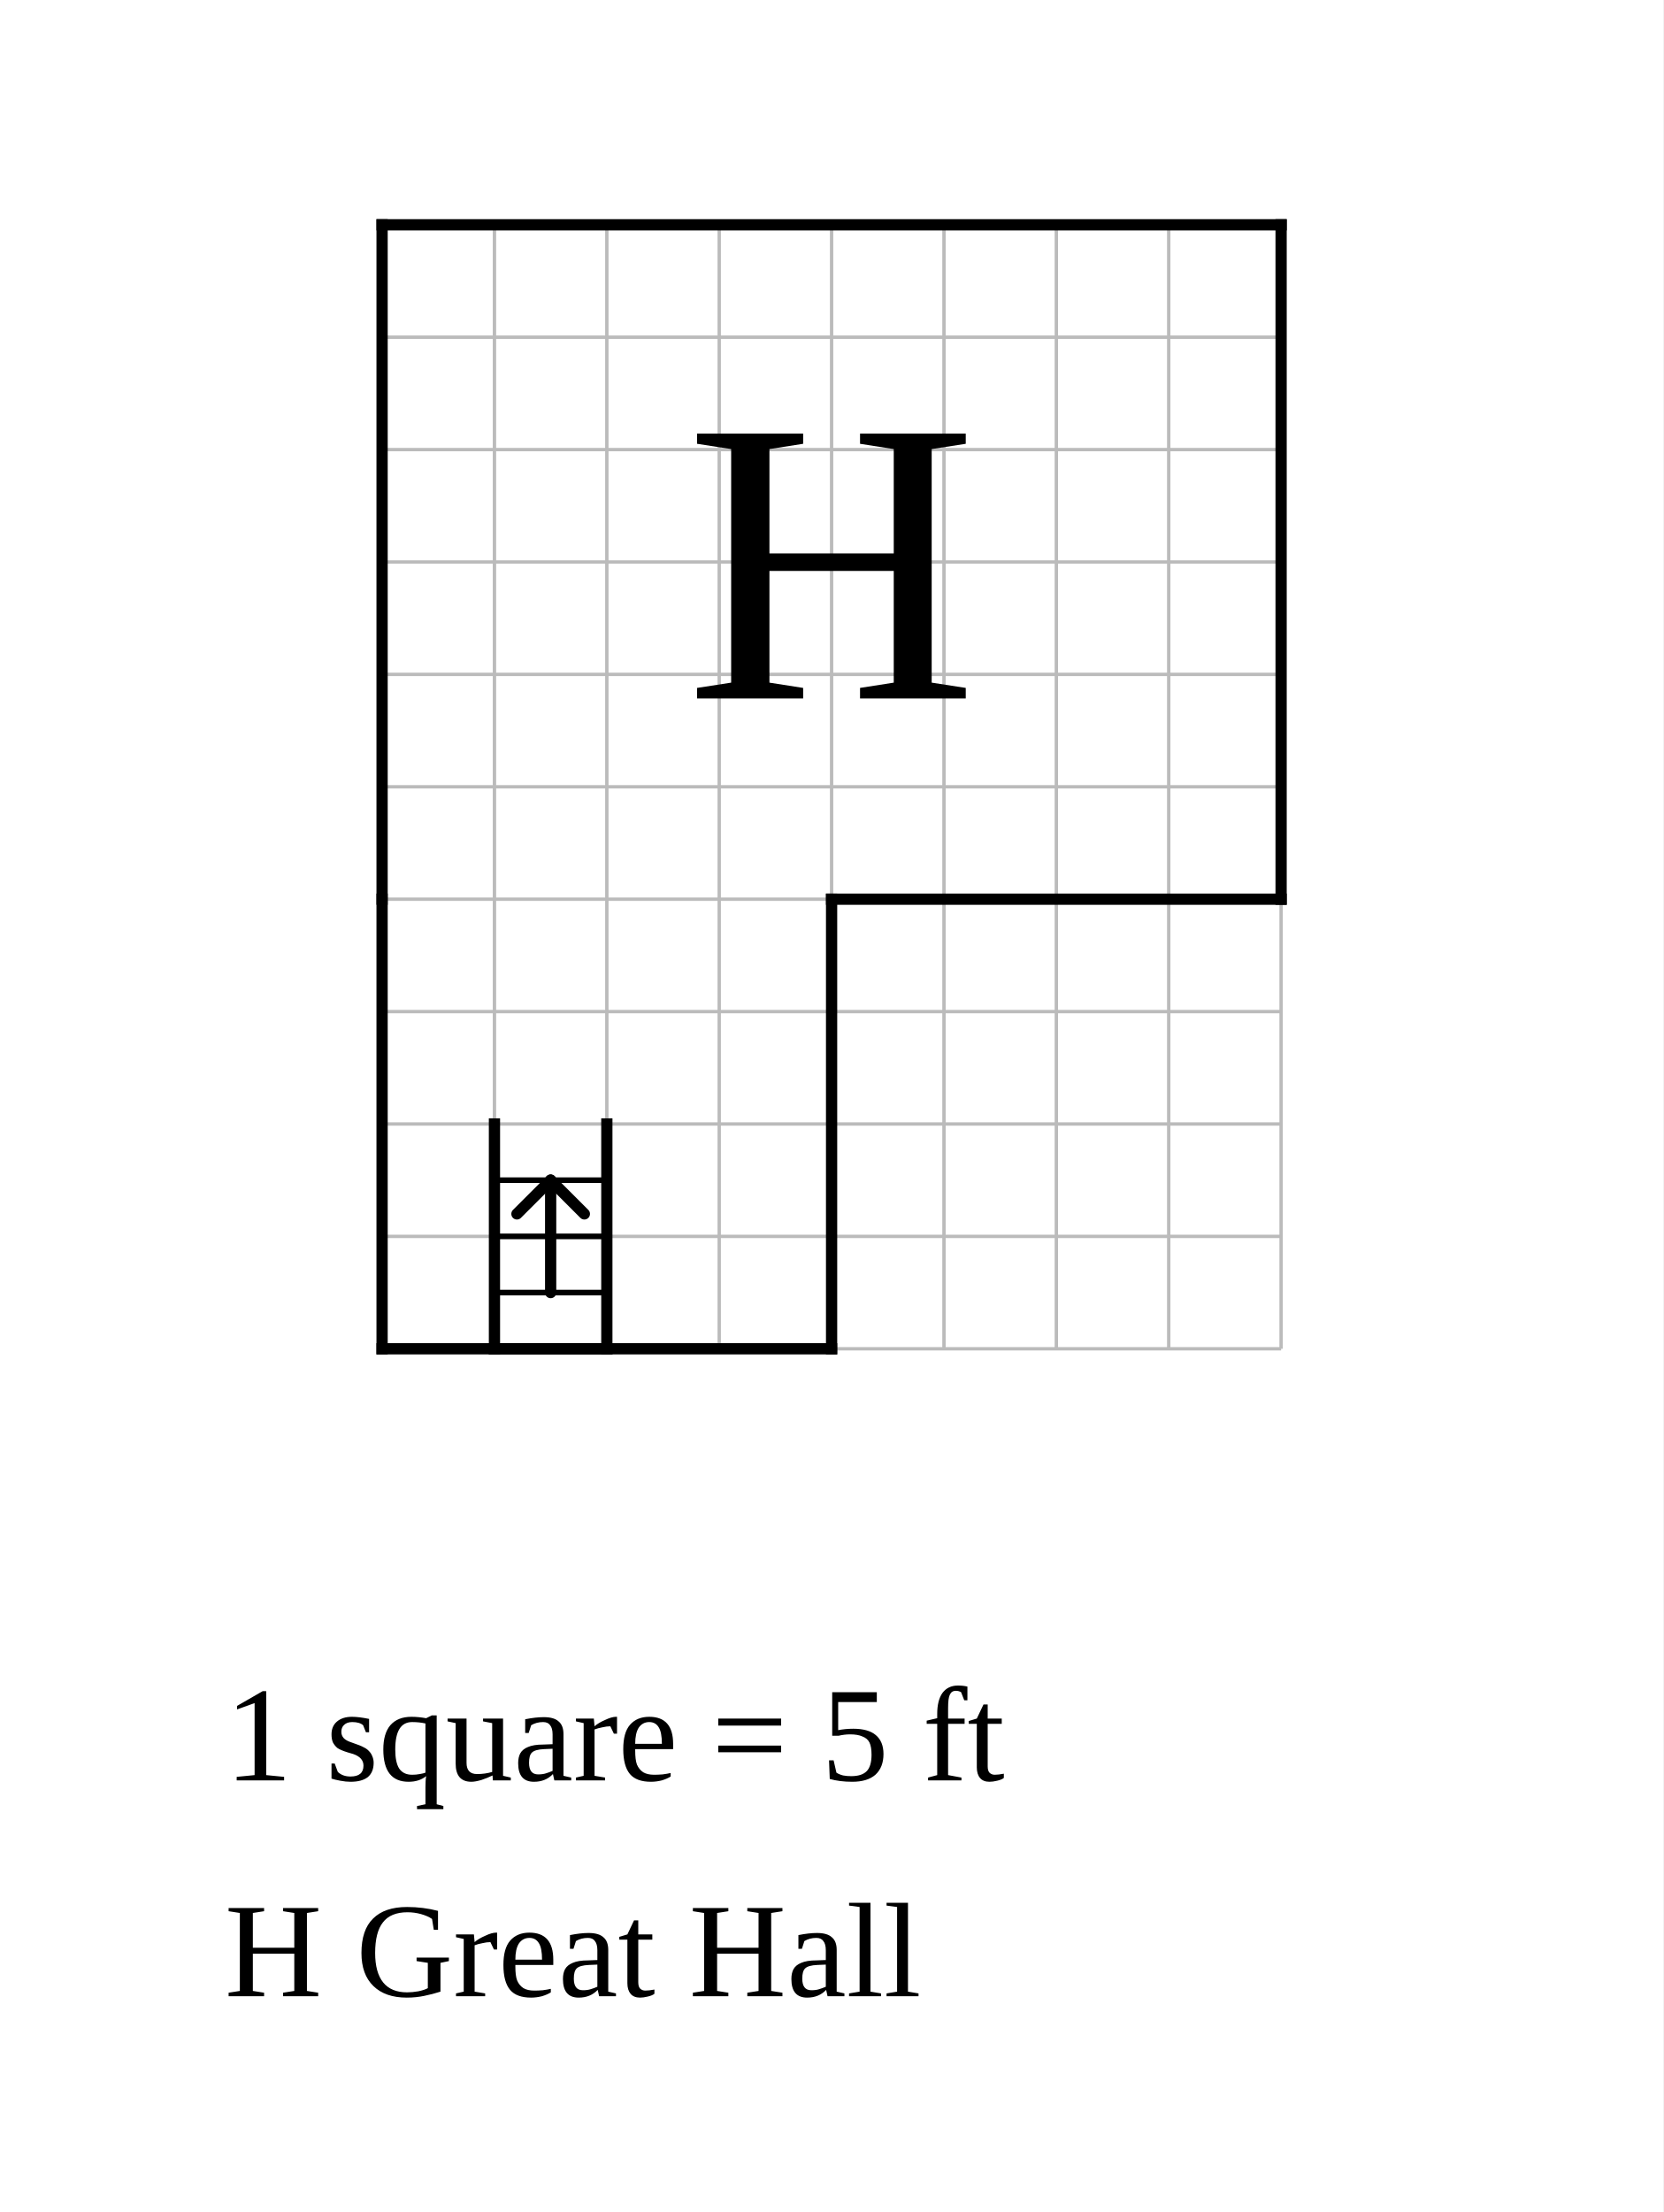
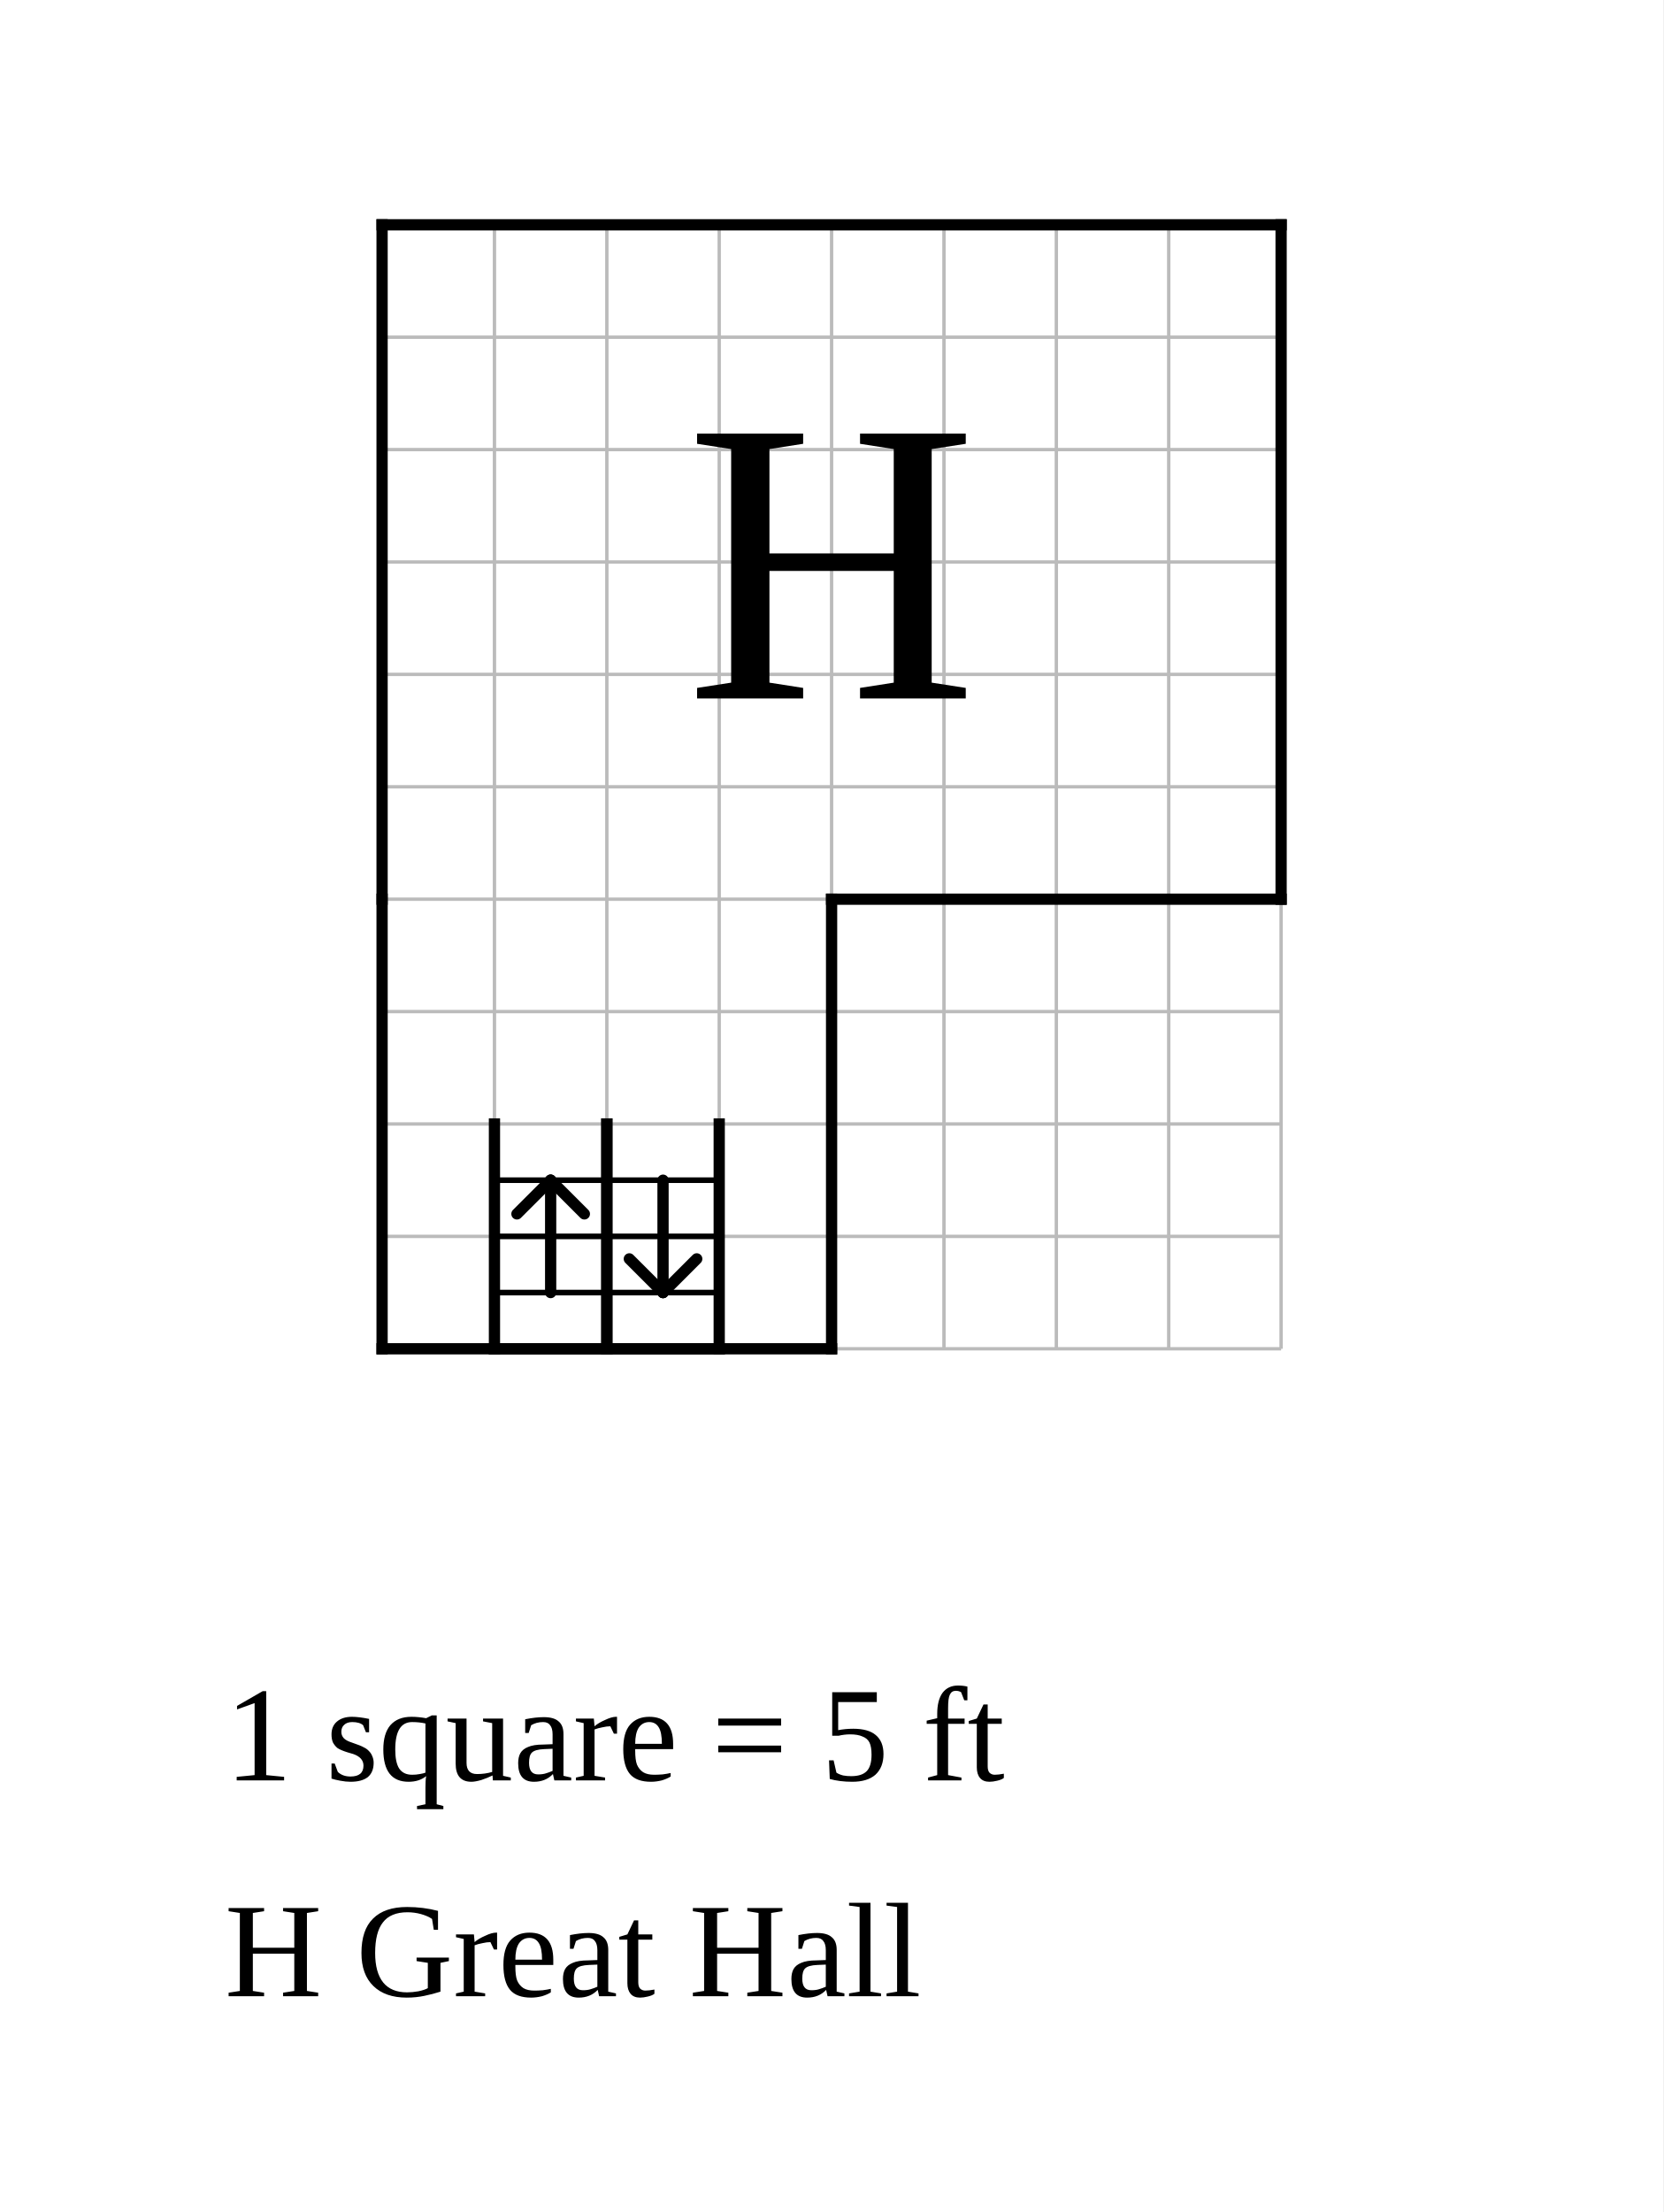
<svg xmlns="http://www.w3.org/2000/svg" width="740" height="984" viewBox="-17 -10 74 98.4">
  <rect x="-17" y="-10" width="74" height="98.4" fill="white" />
  <g stroke="#bbb" stroke-width="0.15">
    <line x1="0" y1="0" x2="0" y2="50" />
    <line x1="5" y1="0" x2="5" y2="50" />
    <line x1="10" y1="0" x2="10" y2="50" />
    <line x1="15" y1="0" x2="15" y2="50" />
    <line x1="20" y1="0" x2="20" y2="50" />
    <line x1="25" y1="0" x2="25" y2="50" />
    <line x1="30" y1="0" x2="30" y2="50" />
    <line x1="35" y1="0" x2="35" y2="50" />
    <line x1="40" y1="0" x2="40" y2="50" />
    <line x1="0" y1="0" x2="40" y2="0" />
    <line x1="0" y1="5" x2="40" y2="5" />
    <line x1="0" y1="10" x2="40" y2="10" />
    <line x1="0" y1="15" x2="40" y2="15" />
    <line x1="0" y1="20" x2="40" y2="20" />
    <line x1="0" y1="25" x2="40" y2="25" />
    <line x1="0" y1="30" x2="40" y2="30" />
    <line x1="0" y1="35" x2="40" y2="35" />
    <line x1="0" y1="40" x2="40" y2="40" />
    <line x1="0" y1="45" x2="40" y2="45" />
    <line x1="0" y1="50" x2="40" y2="50" />
  </g>
  <line x1="0" y1="0" x2="0" y2="30" stroke="black" stroke-width="0.5" stroke-linecap="square" />
  <line x1="0" y1="0" x2="40" y2="0" stroke="black" stroke-width="0.5" stroke-linecap="square" />
  <line x1="0" y1="30" x2="0" y2="50" stroke="black" stroke-width="0.5" stroke-linecap="square" />
  <line x1="0" y1="50" x2="20" y2="50" stroke="black" stroke-width="0.5" stroke-linecap="square" />
  <line x1="20" y1="30" x2="20" y2="50" stroke="black" stroke-width="0.5" stroke-linecap="square" />
  <line x1="20" y1="30" x2="40" y2="30" stroke="black" stroke-width="0.5" stroke-linecap="square" />
  <line x1="40" y1="0" x2="40" y2="30" stroke="black" stroke-width="0.5" stroke-linecap="square" />
  <text data-block="hall" x="20" y="15" text-anchor="middle" dominant-baseline="central" font-size="18">H</text>
  <g class="stairs" data-room="wing">
    <line x1="5" y1="50" x2="10" y2="50" stroke="black" stroke-width="0.5" stroke-linecap="square" />
    <line x1="5" y1="40" x2="5" y2="50" stroke="black" stroke-width="0.5" stroke-linecap="square" />
    <line x1="10" y1="40" x2="10" y2="50" stroke="black" stroke-width="0.5" stroke-linecap="square" />
    <line x1="5" y1="42.5" x2="10" y2="42.5" stroke="black" stroke-width="0.25" />
    <line x1="5" y1="45" x2="10" y2="45" stroke="black" stroke-width="0.25" />
    <line x1="5" y1="47.5" x2="10" y2="47.5" stroke="black" stroke-width="0.25" />
    <line x1="7.5" y1="47.5" x2="7.5" y2="42.5" stroke="black" stroke-width="0.5" stroke-linecap="round" />
    <line x1="7.5" y1="42.5" x2="6" y2="44" stroke="black" stroke-width="0.5" stroke-linecap="round" />
    <line x1="7.5" y1="42.5" x2="9" y2="44" stroke="black" stroke-width="0.5" stroke-linecap="round" />
  </g>
+   <g class="stairs" data-room="wing">
+     <line x1="10" y1="50" x2="15" y2="50" stroke="black" stroke-width="0.5" stroke-linecap="square" />
+     <line x1="10" y1="40" x2="10" y2="50" stroke="black" stroke-width="0.5" stroke-linecap="square" />
+     <line x1="15" y1="40" x2="15" y2="50" stroke="black" stroke-width="0.5" stroke-linecap="square" />
+     <line x1="10" y1="42.5" x2="15" y2="42.5" stroke="black" stroke-width="0.25" />
+     <line x1="10" y1="45" x2="15" y2="45" stroke="black" stroke-width="0.25" />
+     <line x1="10" y1="47.5" x2="15" y2="47.5" stroke="black" stroke-width="0.25" />
+     <line x1="12.5" y1="42.5" x2="12.5" y2="47.5" stroke="black" stroke-width="0.5" stroke-linecap="round" />
+     <line x1="12.5" y1="47.5" x2="11" y2="46" stroke="black" stroke-width="0.5" stroke-linecap="round" />
+     <line x1="12.5" y1="47.5" x2="14" y2="46" stroke="black" stroke-width="0.5" stroke-linecap="round" />
+   </g>
  <text class="scale" x="-7" y="69.2" font-size="6">1 square = 5 ft</text>
  <text class="key" x="-7" y="78.8" font-size="6">H  Great Hall</text>
</svg>
